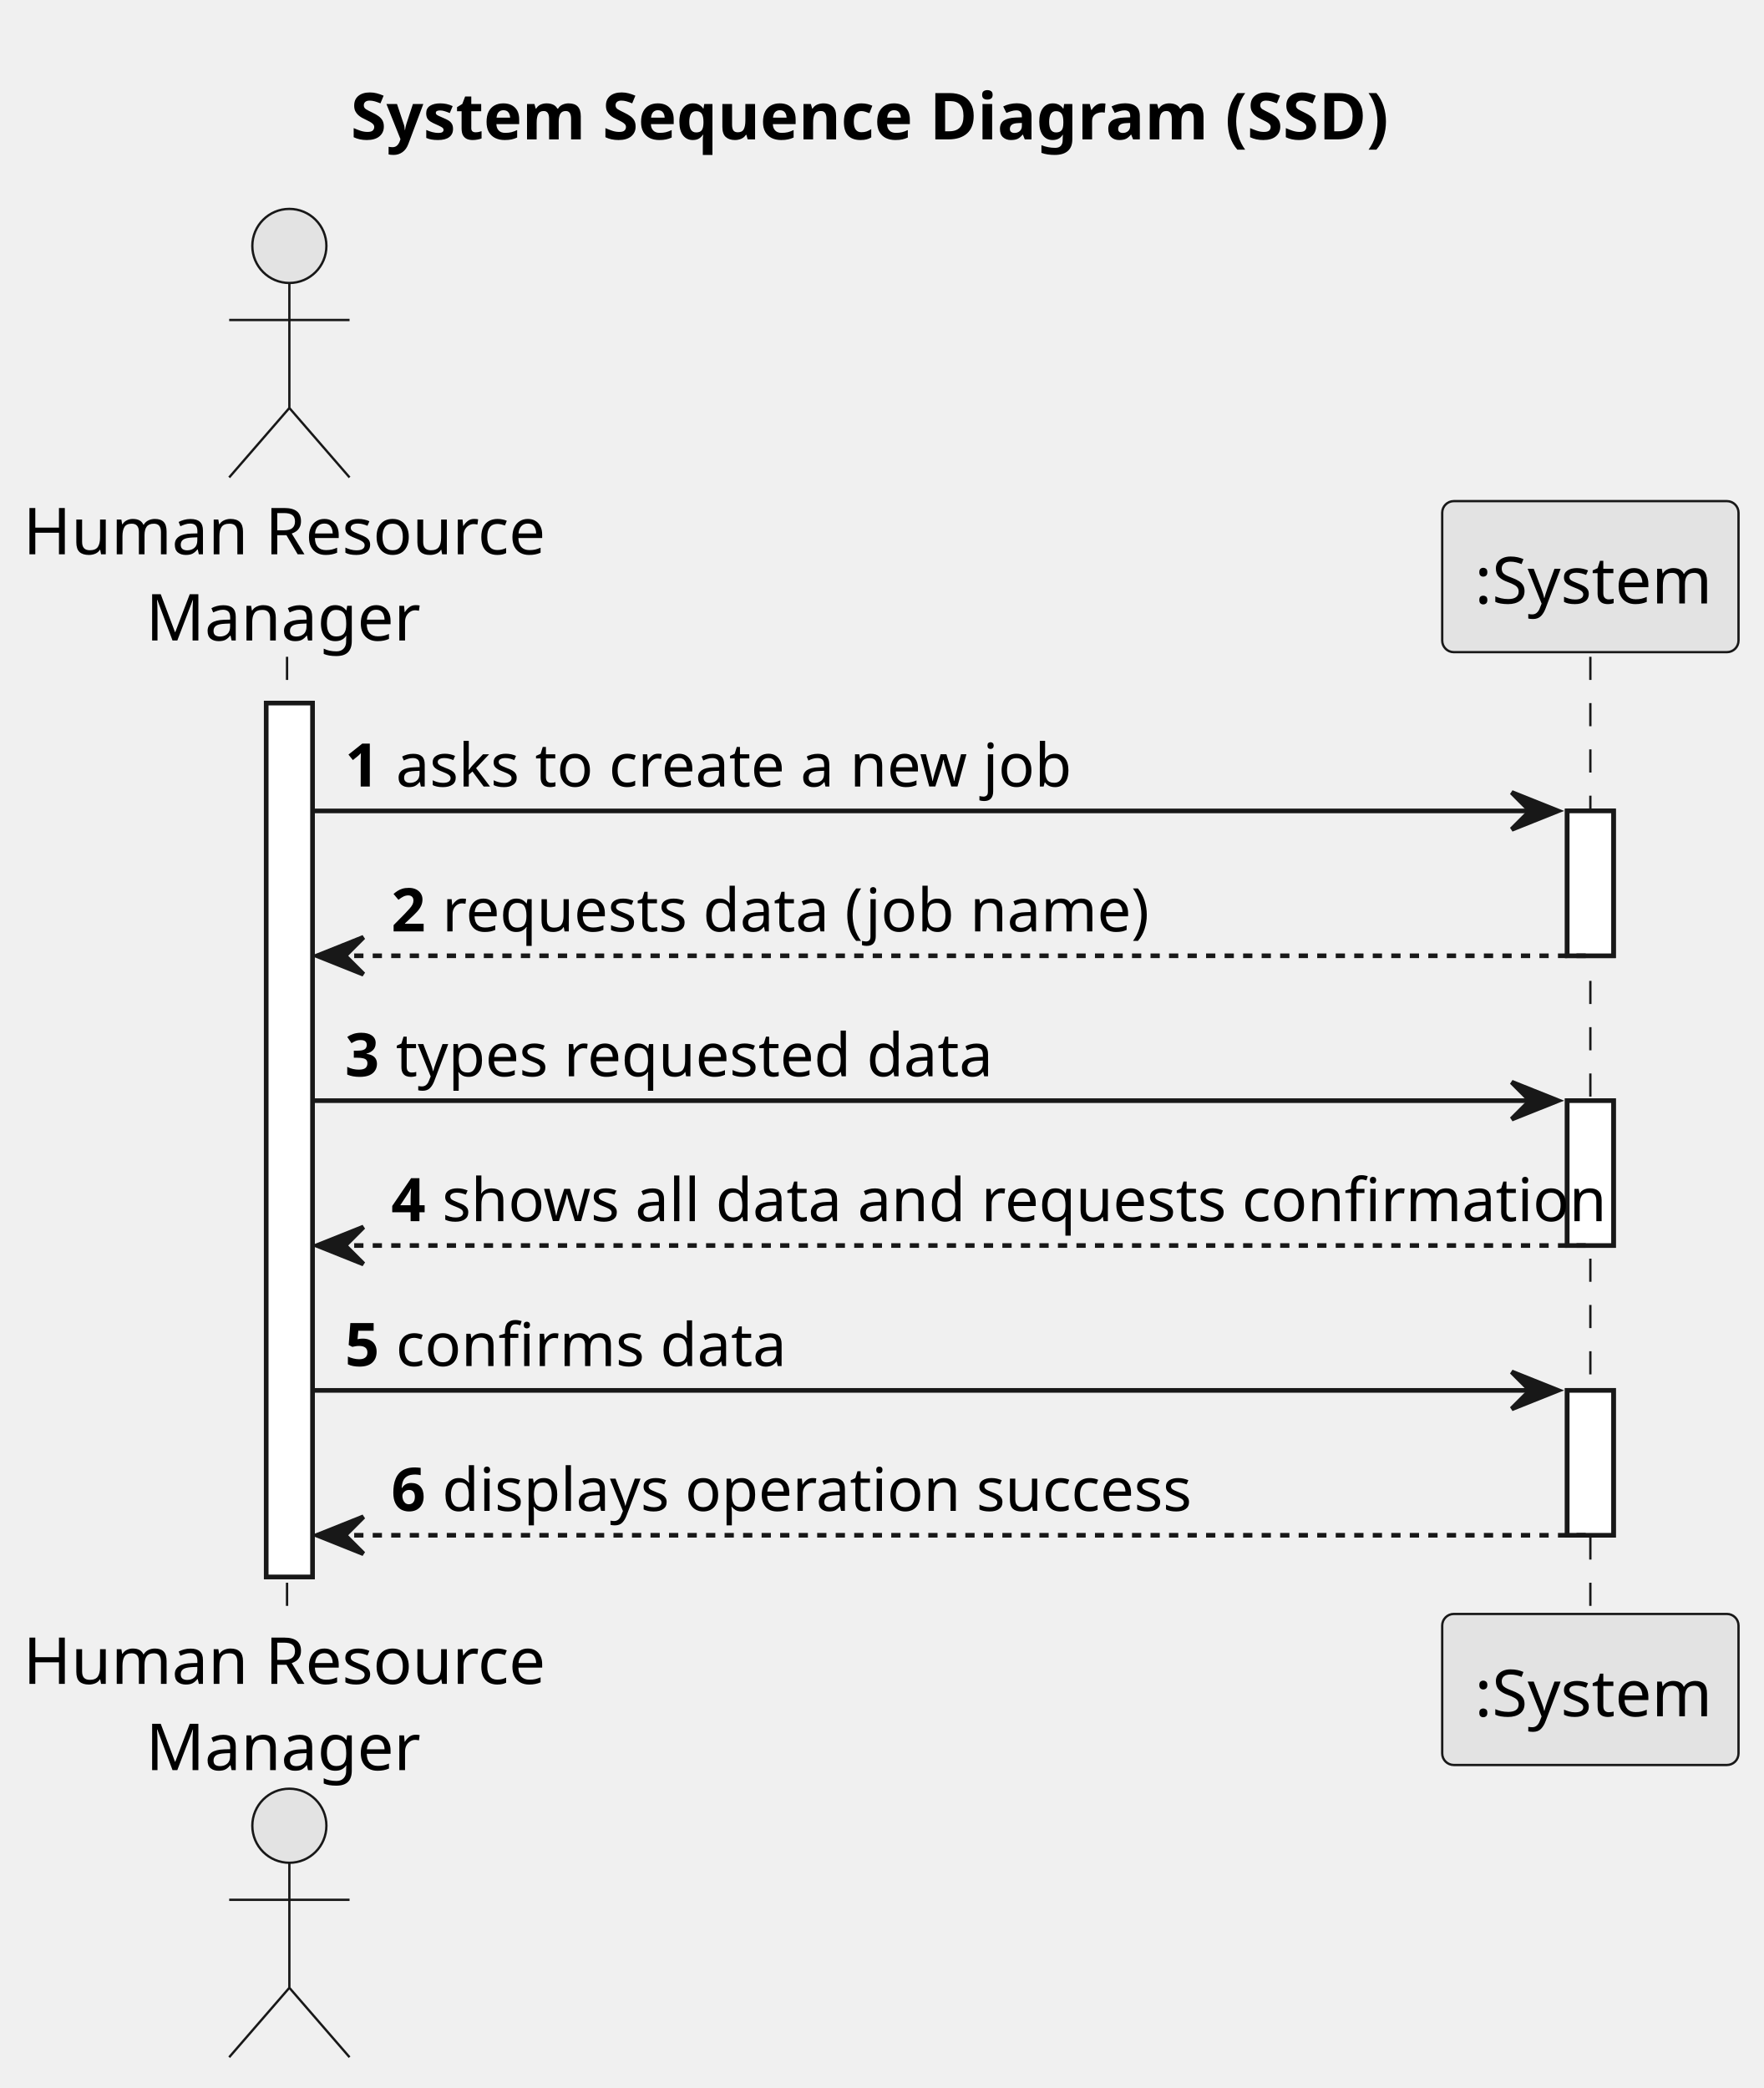
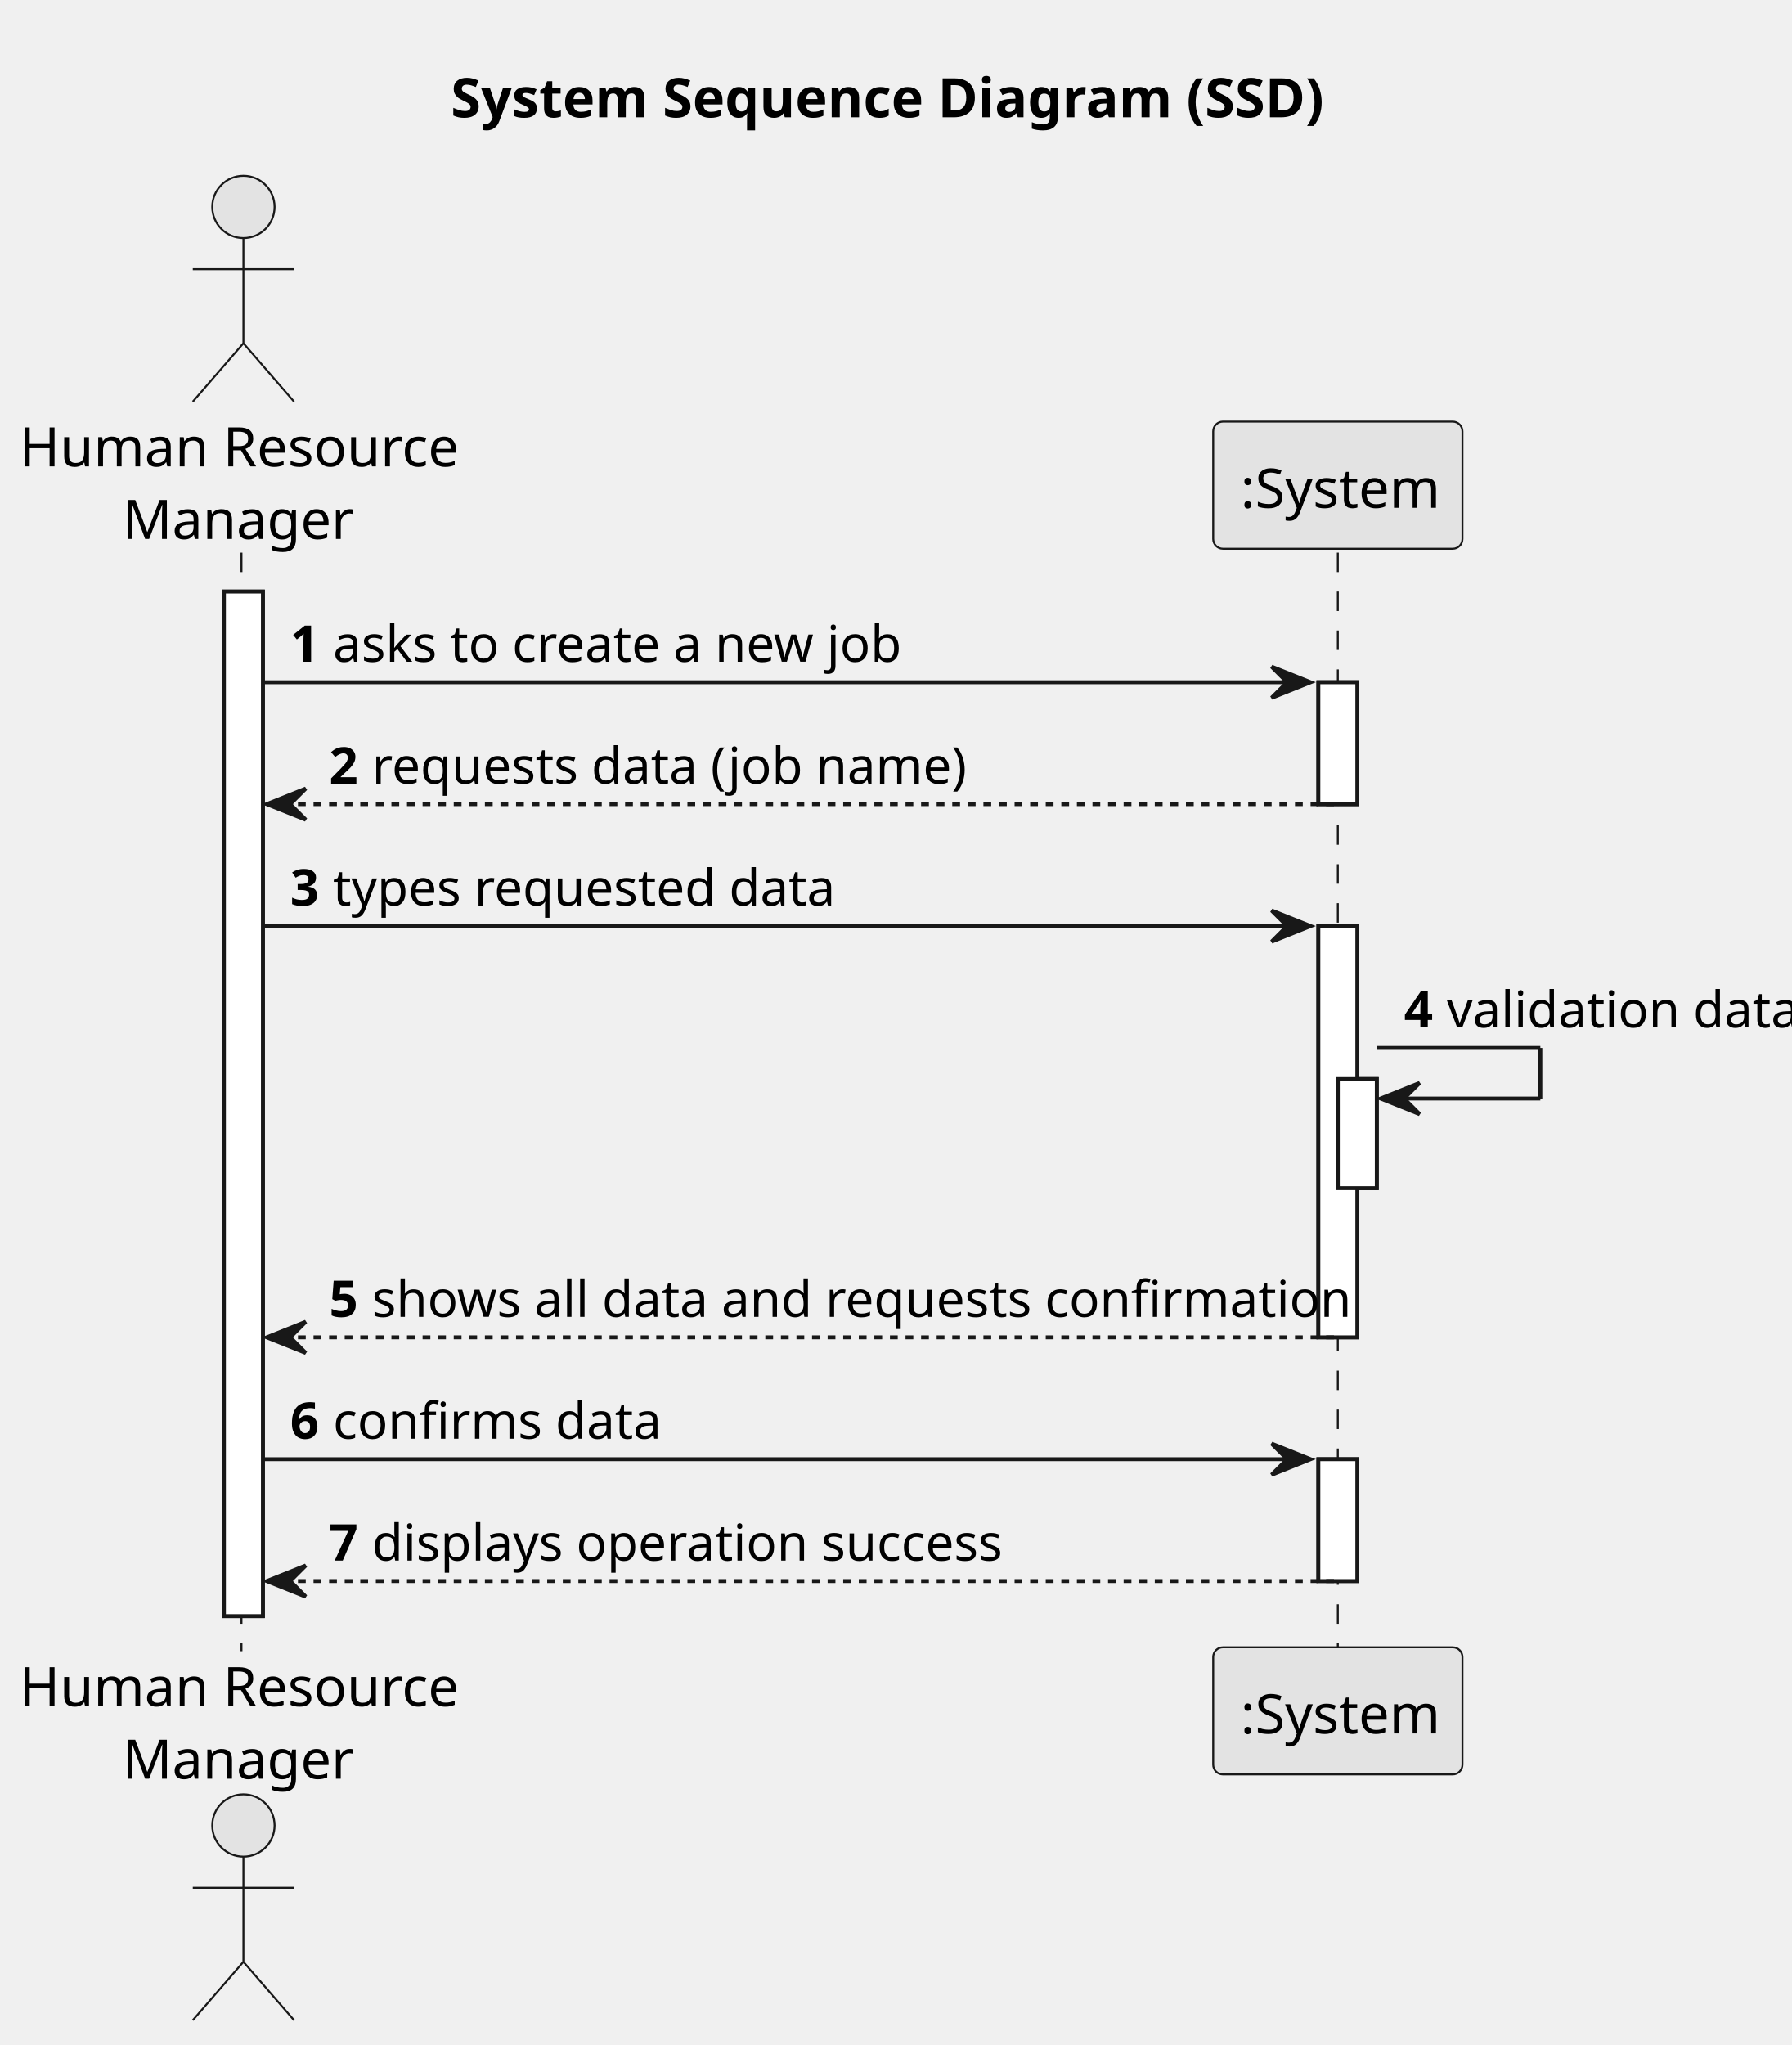
- <svg xmlns="http://www.w3.org/2000/svg" contentStyleType="text/css" height="451px" preserveAspectRatio="none" style="width:381px;height:451px;background:#FFFFFF;" version="1.1" viewBox="0 0 381 451" width="381px" zoomAndPan="magnify">
+ <svg xmlns="http://www.w3.org/2000/svg" contentStyleType="text/css" height="525px" preserveAspectRatio="none" style="width:460px;height:525px;background:#FFFFFF;" version="1.1" viewBox="0 0 460 525" width="460px" zoomAndPan="magnify">
  <defs />
  <g>
-     <text fill="#000000" font-family="sans-serif" font-size="14" font-weight="bold" lengthAdjust="spacing" textLength="228" x="75.75" y="30.107">System Sequence Diagram (SSD)</text>
-     <rect fill="#FFFFFF" height="188.746" style="stroke:#181818;stroke-width:1.0;" width="10" x="57.5" y="151.863" />
+     <text fill="#000000" font-family="sans-serif" font-size="14" font-weight="bold" lengthAdjust="spacing" textLength="228" x="115.75" y="30.107">System Sequence Diagram (SSD)</text>
+     <rect fill="#FFFFFF" height="263.037" style="stroke:#181818;stroke-width:1.0;" width="10" x="57.5" y="151.863" />
    <rect fill="#FFFFFF" height="31.291" style="stroke:#181818;stroke-width:1.0;" width="10" x="338.5" y="175.154" />
-     <rect fill="#FFFFFF" height="31.291" style="stroke:#181818;stroke-width:1.0;" width="10" x="338.5" y="237.736" />
-     <rect fill="#FFFFFF" height="31.291" style="stroke:#181818;stroke-width:1.0;" width="10" x="338.5" y="300.318" />
-     <line style="stroke:#181818;stroke-width:0.5;stroke-dasharray:5.0,5.0;" x1="62" x2="62" y1="141.863" y2="349.609" />
-     <line style="stroke:#181818;stroke-width:0.5;stroke-dasharray:5.0,5.0;" x1="343.5" x2="343.5" y1="141.863" y2="349.609" />
+     <rect fill="#FFFFFF" height="105.582" style="stroke:#181818;stroke-width:1.0;" width="10" x="338.5" y="237.736" />
+     <rect fill="#FFFFFF" height="28" style="stroke:#181818;stroke-width:1.0;" width="10" x="343.5" y="277.027" />
+     <rect fill="#FFFFFF" height="31.291" style="stroke:#181818;stroke-width:1.0;" width="10" x="338.5" y="374.609" />
+     <line style="stroke:#181818;stroke-width:0.5;stroke-dasharray:5.0,5.0;" x1="62" x2="62" y1="141.863" y2="423.9" />
+     <line style="stroke:#181818;stroke-width:0.5;stroke-dasharray:5.0,5.0;" x1="343.5" x2="343.5" y1="141.863" y2="423.9" />
    <text fill="#000000" font-family="sans-serif" font-size="14" lengthAdjust="spacing" textLength="109" x="5" y="119.728">Human Resource</text>
    <text fill="#000000" font-family="sans-serif" font-size="14" lengthAdjust="spacing" textLength="56" x="31.5" y="138.35">Manager</text>
    <ellipse cx="62.5" cy="53.121" fill="#E3E3E3" rx="8" ry="8" style="stroke:#181818;stroke-width:0.5;" />
    <path d="M62.5,61.121 L62.5,88.121 M49.5,69.121 L75.5,69.121 M62.5,88.121 L49.5,103.121 M62.5,88.121 L75.5,103.121 " fill="none" style="stroke:#181818;stroke-width:0.5;" />
-     <text fill="#000000" font-family="sans-serif" font-size="14" lengthAdjust="spacing" textLength="109" x="5" y="363.717">Human Resource</text>
-     <text fill="#000000" font-family="sans-serif" font-size="14" lengthAdjust="spacing" textLength="56" x="31.5" y="382.338">Manager</text>
-     <ellipse cx="62.5" cy="394.352" fill="#E3E3E3" rx="8" ry="8" style="stroke:#181818;stroke-width:0.5;" />
-     <path d="M62.5,402.352 L62.5,429.352 M49.5,410.352 L75.5,410.352 M62.5,429.352 L49.5,444.352 M62.5,429.352 L75.5,444.352 " fill="none" style="stroke:#181818;stroke-width:0.5;" />
+     <text fill="#000000" font-family="sans-serif" font-size="14" lengthAdjust="spacing" textLength="109" x="5" y="438.008">Human Resource</text>
+     <text fill="#000000" font-family="sans-serif" font-size="14" lengthAdjust="spacing" textLength="56" x="31.5" y="456.629">Manager</text>
+     <ellipse cx="62.5" cy="468.643" fill="#E3E3E3" rx="8" ry="8" style="stroke:#181818;stroke-width:0.5;" />
+     <path d="M62.5,476.643 L62.5,503.643 M49.5,484.643 L75.5,484.643 M62.5,503.643 L49.5,518.643 M62.5,503.643 L75.5,518.643 " fill="none" style="stroke:#181818;stroke-width:0.5;" />
    <rect fill="#E3E3E3" height="32.621" rx="2.5" ry="2.5" style="stroke:#181818;stroke-width:0.5;" width="64" x="311.5" y="108.242" />
    <text fill="#000000" font-family="sans-serif" font-size="14" lengthAdjust="spacing" textLength="50" x="318.5" y="130.35">:System</text>
-     <rect fill="#E3E3E3" height="32.621" rx="2.5" ry="2.5" style="stroke:#181818;stroke-width:0.5;" width="64" x="311.5" y="348.609" />
-     <text fill="#000000" font-family="sans-serif" font-size="14" lengthAdjust="spacing" textLength="50" x="318.5" y="370.717">:System</text>
-     <rect fill="#FFFFFF" height="188.746" style="stroke:#181818;stroke-width:1.0;" width="10" x="57.5" y="151.863" />
+     <rect fill="#E3E3E3" height="32.621" rx="2.5" ry="2.5" style="stroke:#181818;stroke-width:0.5;" width="64" x="311.5" y="422.9" />
+     <text fill="#000000" font-family="sans-serif" font-size="14" lengthAdjust="spacing" textLength="50" x="318.5" y="445.008">:System</text>
+     <rect fill="#FFFFFF" height="263.037" style="stroke:#181818;stroke-width:1.0;" width="10" x="57.5" y="151.863" />
    <rect fill="#FFFFFF" height="31.291" style="stroke:#181818;stroke-width:1.0;" width="10" x="338.5" y="175.154" />
-     <rect fill="#FFFFFF" height="31.291" style="stroke:#181818;stroke-width:1.0;" width="10" x="338.5" y="237.736" />
-     <rect fill="#FFFFFF" height="31.291" style="stroke:#181818;stroke-width:1.0;" width="10" x="338.5" y="300.318" />
+     <rect fill="#FFFFFF" height="105.582" style="stroke:#181818;stroke-width:1.0;" width="10" x="338.5" y="237.736" />
+     <rect fill="#FFFFFF" height="28" style="stroke:#181818;stroke-width:1.0;" width="10" x="343.5" y="277.027" />
+     <rect fill="#FFFFFF" height="31.291" style="stroke:#181818;stroke-width:1.0;" width="10" x="338.5" y="374.609" />
    <polygon fill="#181818" points="326.5,171.154,336.5,175.154,326.5,179.154,330.5,175.154" style="stroke:#181818;stroke-width:1.0;" />
    <line style="stroke:#181818;stroke-width:1.0;" x1="67.5" x2="332.5" y1="175.154" y2="175.154" />
    <text fill="#000000" font-family="sans-serif" font-size="13" font-weight="bold" lengthAdjust="spacing" textLength="7" x="74.5" y="169.892">1</text>
    <text fill="#000000" font-family="sans-serif" font-size="13" lengthAdjust="spacing" textLength="142" x="85.5" y="169.892">asks to create a new job</text>
    <polygon fill="#181818" points="78.5,202.445,68.5,206.445,78.5,210.445,74.5,206.445" style="stroke:#181818;stroke-width:1.0;" />
    <line style="stroke:#181818;stroke-width:1.0;stroke-dasharray:2.0,2.0;" x1="72.5" x2="342.5" y1="206.445" y2="206.445" />
    <text fill="#000000" font-family="sans-serif" font-size="13" font-weight="bold" lengthAdjust="spacing" textLength="7" x="84.5" y="201.183">2</text>
    <text fill="#000000" font-family="sans-serif" font-size="13" lengthAdjust="spacing" textLength="144" x="95.5" y="201.183">requests data (job name)</text>
    <polygon fill="#181818" points="326.5,233.736,336.5,237.736,326.5,241.736,330.5,237.736" style="stroke:#181818;stroke-width:1.0;" />
    <line style="stroke:#181818;stroke-width:1.0;" x1="67.5" x2="332.5" y1="237.736" y2="237.736" />
    <text fill="#000000" font-family="sans-serif" font-size="13" font-weight="bold" lengthAdjust="spacing" textLength="7" x="74.5" y="232.474">3</text>
    <text fill="#000000" font-family="sans-serif" font-size="13" lengthAdjust="spacing" textLength="122" x="85.5" y="232.474">types requested data</text>
-     <polygon fill="#181818" points="78.5,265.027,68.5,269.027,78.5,273.027,74.5,269.027" style="stroke:#181818;stroke-width:1.0;" />
-     <line style="stroke:#181818;stroke-width:1.0;stroke-dasharray:2.0,2.0;" x1="72.5" x2="342.5" y1="269.027" y2="269.027" />
-     <text fill="#000000" font-family="sans-serif" font-size="13" font-weight="bold" lengthAdjust="spacing" textLength="7" x="84.5" y="263.765">4</text>
-     <text fill="#000000" font-family="sans-serif" font-size="13" lengthAdjust="spacing" textLength="236" x="95.5" y="263.765">shows all data and requests confirmation</text>
-     <polygon fill="#181818" points="326.5,296.318,336.5,300.318,326.5,304.318,330.5,300.318" style="stroke:#181818;stroke-width:1.0;" />
-     <line style="stroke:#181818;stroke-width:1.0;" x1="67.5" x2="332.5" y1="300.318" y2="300.318" />
-     <text fill="#000000" font-family="sans-serif" font-size="13" font-weight="bold" lengthAdjust="spacing" textLength="7" x="74.5" y="295.056">5</text>
-     <text fill="#000000" font-family="sans-serif" font-size="13" lengthAdjust="spacing" textLength="78" x="85.5" y="295.056">confirms data</text>
-     <polygon fill="#181818" points="78.5,327.609,68.5,331.609,78.5,335.609,74.5,331.609" style="stroke:#181818;stroke-width:1.0;" />
-     <line style="stroke:#181818;stroke-width:1.0;stroke-dasharray:2.0,2.0;" x1="72.5" x2="342.5" y1="331.609" y2="331.609" />
-     <text fill="#000000" font-family="sans-serif" font-size="13" font-weight="bold" lengthAdjust="spacing" textLength="7" x="84.5" y="326.347">6</text>
-     <text fill="#000000" font-family="sans-serif" font-size="13" lengthAdjust="spacing" textLength="158" x="95.5" y="326.347">displays operation success</text>
+     <line style="stroke:#181818;stroke-width:1.0;" x1="353.5" x2="395.5" y1="269.027" y2="269.027" />
+     <line style="stroke:#181818;stroke-width:1.0;" x1="395.5" x2="395.5" y1="269.027" y2="282.027" />
+     <line style="stroke:#181818;stroke-width:1.0;" x1="354.5" x2="395.5" y1="282.027" y2="282.027" />
+     <polygon fill="#181818" points="364.5,278.027,354.5,282.027,364.5,286.027,360.5,282.027" style="stroke:#181818;stroke-width:1.0;" />
+     <text fill="#000000" font-family="sans-serif" font-size="13" font-weight="bold" lengthAdjust="spacing" textLength="7" x="360.5" y="263.765">4</text>
+     <text fill="#000000" font-family="sans-serif" font-size="13" lengthAdjust="spacing" textLength="82" x="371.5" y="263.765">validation data</text>
+     <polygon fill="#181818" points="78.5,339.318,68.5,343.318,78.5,347.318,74.5,343.318" style="stroke:#181818;stroke-width:1.0;" />
+     <line style="stroke:#181818;stroke-width:1.0;stroke-dasharray:2.0,2.0;" x1="72.5" x2="342.5" y1="343.318" y2="343.318" />
+     <text fill="#000000" font-family="sans-serif" font-size="13" font-weight="bold" lengthAdjust="spacing" textLength="7" x="84.5" y="338.056">5</text>
+     <text fill="#000000" font-family="sans-serif" font-size="13" lengthAdjust="spacing" textLength="236" x="95.5" y="338.056">shows all data and requests confirmation</text>
+     <polygon fill="#181818" points="326.5,370.609,336.5,374.609,326.5,378.609,330.5,374.609" style="stroke:#181818;stroke-width:1.0;" />
+     <line style="stroke:#181818;stroke-width:1.0;" x1="67.5" x2="332.5" y1="374.609" y2="374.609" />
+     <text fill="#000000" font-family="sans-serif" font-size="13" font-weight="bold" lengthAdjust="spacing" textLength="7" x="74.5" y="369.347">6</text>
+     <text fill="#000000" font-family="sans-serif" font-size="13" lengthAdjust="spacing" textLength="78" x="85.5" y="369.347">confirms data</text>
+     <polygon fill="#181818" points="78.5,401.9,68.5,405.9,78.5,409.9,74.5,405.9" style="stroke:#181818;stroke-width:1.0;" />
+     <line style="stroke:#181818;stroke-width:1.0;stroke-dasharray:2.0,2.0;" x1="72.5" x2="342.5" y1="405.9" y2="405.9" />
+     <text fill="#000000" font-family="sans-serif" font-size="13" font-weight="bold" lengthAdjust="spacing" textLength="7" x="84.5" y="400.638">7</text>
+     <text fill="#000000" font-family="sans-serif" font-size="13" lengthAdjust="spacing" textLength="158" x="95.5" y="400.638">displays operation success</text>
  </g>
</svg>
